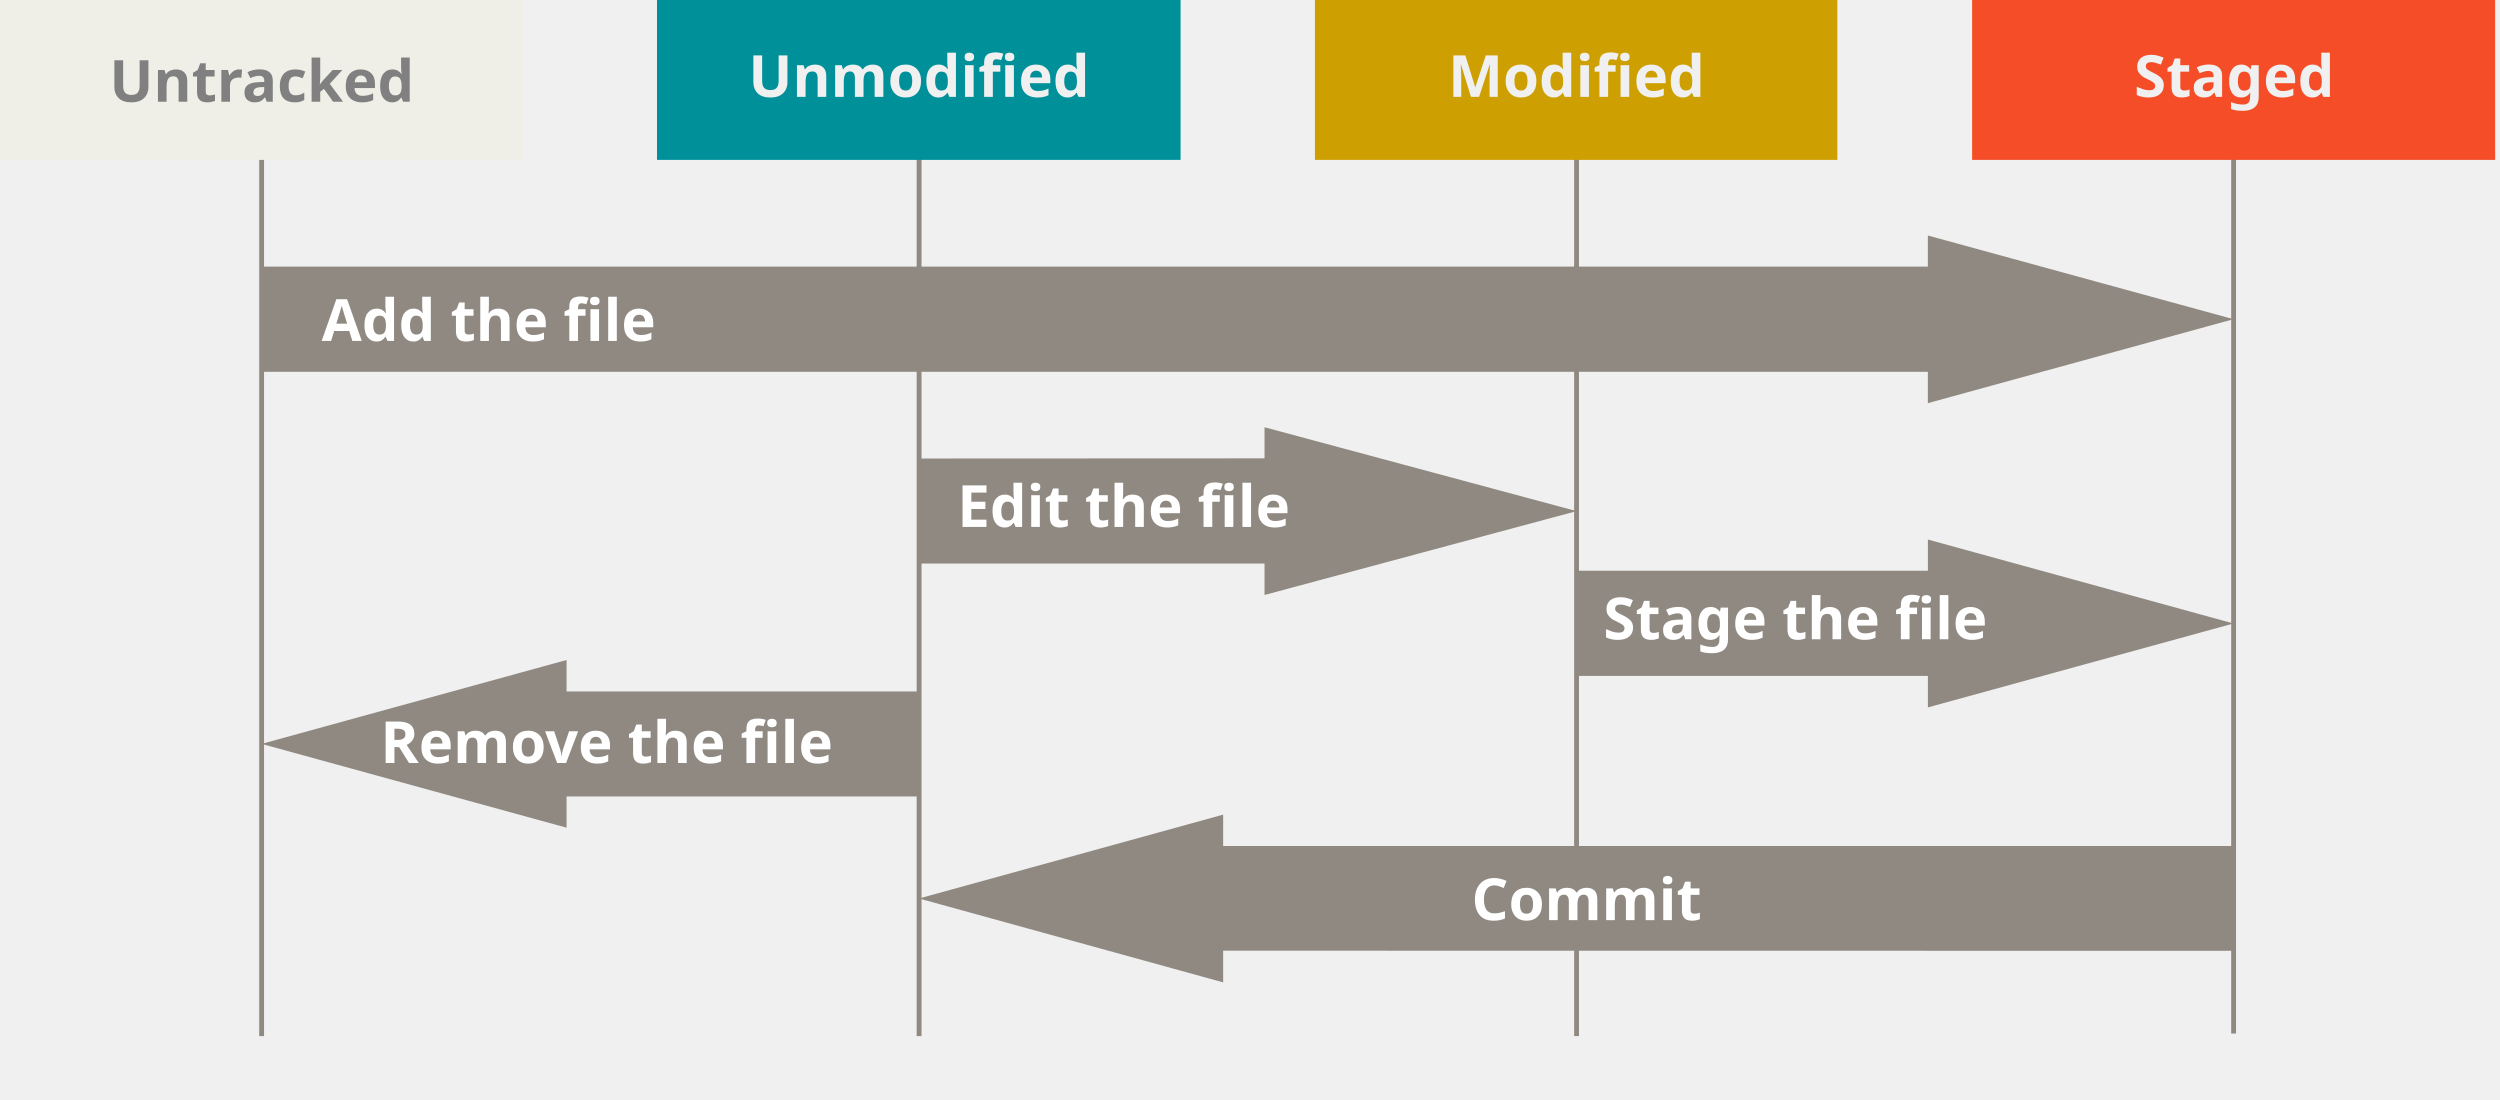
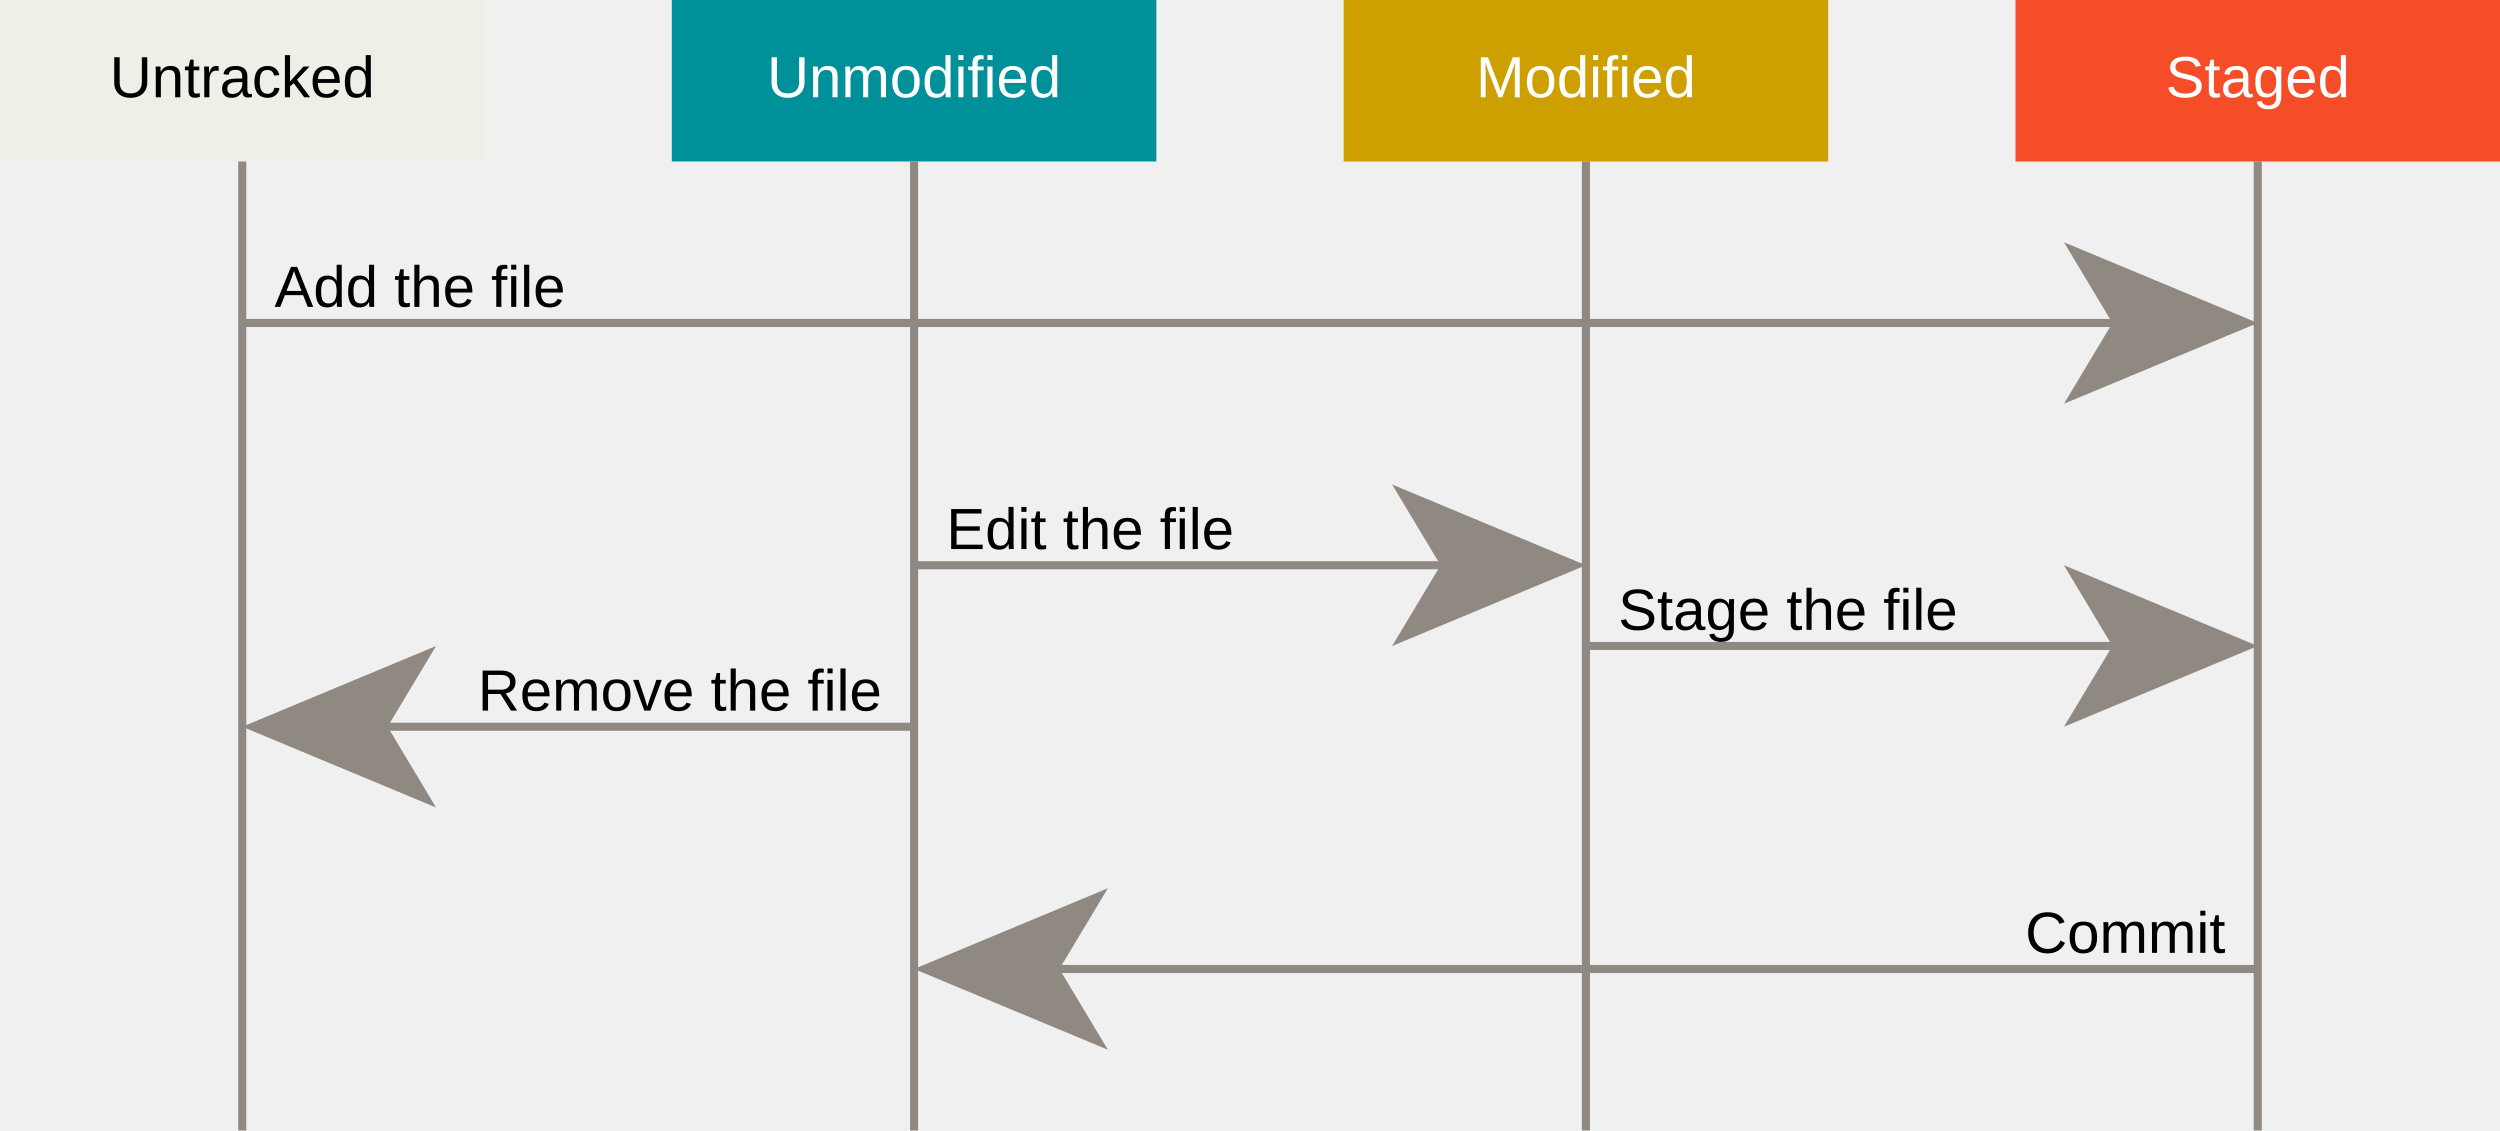
- <svg xmlns="http://www.w3.org/2000/svg" id="svg7076" version="1.1" viewBox="0 0 516 227">
+ <svg xmlns="http://www.w3.org/2000/svg" id="svg7076" version="1.1" width="1548" height="700">
  <g id="layer1">
-     <g id="02---lifecycle" style="fill-rule:evenodd;fill:none">
-       <path id="Line-6" transform="translate(10.5)" d="m43.5 17.469v195.88" style="fill:#8f8981;stroke-linecap:square;stroke:#8f8981" />
-       <path id="Line-3" transform="translate(1.9)" d="m323.5 17.469v195.88" style="fill:#8f8981;stroke-linecap:square;stroke:#8f8981" />
-       <path id="Line-2" transform="translate(6.2)" d="m183.5 17.469v195.88" style="fill:#8f8981;stroke-linecap:square;stroke:#8f8981" />
-       <path id="Line-7" transform="translate(-2.4841)" d="m463.5 16.937v195.88" style="fill:#8f8981;stroke-linecap:square;stroke:#8f8981" />
-       <g id="goldref" transform="translate(281)">
-         <rect id="Rectangle-3" transform="matrix(.99844 0 0 1 -9.6 0)" width="108" height="33" style="fill-rule:evenodd;fill:#cd9f00" />
-         <text id="master-2" transform="translate(-9.6023)" font-size="12px" font-weight="700" style="fill:#979797;font-family:'Source Code Pro';font-size:12px;font-weight:700;text-anchor:middle">
-           <tspan id="tspan7032" x="54" y="20" style="fill:#f0f0f0">Modified</tspan>
-         </text>
+     <g id="02---lifecycle">
+       <g id="rectangles">
+         <g id="untracked">
+           <rect x="0" y="0" width="300" height="100" fill="#efefe7" />
+           <text x="150" y="50" font-family="Arial" font-size="36" fill="black" text-anchor="middle" dominant-baseline="middle">Untracked</text>
+         </g>
+         <g id="unmodified" transform="translate(416, 0)">
+           <rect x="0" y="0" width="300" height="100" fill="#00909a" />
+           <text x="150" y="50" font-family="Arial" font-size="36" fill="white" text-anchor="middle" dominant-baseline="middle">Unmodified</text>
+         </g>
+         <g id="modified" transform="translate(832, 0)">
+           <rect x="0" y="0" width="300" height="100" fill="#cd9f00" />
+           <text x="150" y="50" font-family="Arial" font-size="36" fill="white" text-anchor="middle" dominant-baseline="middle">Modified</text>
+         </g>
+         <g id="modified" transform="translate(1248, 0)">
+           <rect x="0" y="0" width="300" height="100" fill="#f44d27" />
+           <text x="150" y="50" font-family="Arial" font-size="36" fill="white" text-anchor="middle" dominant-baseline="middle">Staged</text>
+         </g>
      </g>
-       <path id="Line-4" d="m261 116.32h-71.316v-21.682l71.316-.035v-6.418l64.395 17.311-64.395 17.305z" style="fill-rule:nonzero;fill:#8f8981" />
-       <path id="Line-9" d="m397.91 76.738h-343.93v-21.717h343.93v-6.412l63.071 17.271-63.071 17.33z" style="fill-rule:nonzero;fill:#8f8981" />
-       <path id="Line-10" transform="translate(6.5119)" d="m110.43 142.72h72.744v21.67l-72.744-1e-5v6.449l-62.956-17.3 62.956-17.32z" style="fill-rule:nonzero;fill:#8f8981" />
-       <path id="Line-5" transform="translate(-2.0144 -12.314)" d="m399.93 151.83h-72.52v-21.717h72.52v-6.437l63.071 17.325-63.071 17.322z" style="fill-rule:nonzero;fill:#8f8981" />
-       <path id="Line-8" d="m252.46 174.61h208.52v21.636l-208.52-.026v6.544l-62.777-17.317 62.777-17.307z" style="fill-rule:nonzero;fill:#8f8981" />
-       <text id="Edit-the-file" transform="translate(2 -7.2452)" font-size="12px" font-weight="700" style="fill:white;font-family:'Source Code Pro';font-size:12px;font-weight:700">
-         <tspan id="tspan7041" x="195.59" y="116">Edit the file</tspan>
-       </text>
-       <text id="Add-the-file" transform="translate(9 .19847)" font-size="12px" font-weight="700" style="fill:white;font-family:'Source Code Pro';font-size:12px;font-weight:700">
-         <tspan id="tspan7044" x="57.391" y="70.17">Add the file</tspan>
-       </text>
-       <text id="Remove-the-file" transform="translate(1.5325 .45528)" font-size="12px" font-weight="700" style="fill:white;font-family:'Source Code Pro';font-size:12px;font-weight:700">
-         <tspan id="tspan7047" x="76.989" y="157.031">Remove the file</tspan>
-       </text>
-       <text id="Stage-the-file" transform="translate(-.8512 -13.221)" font-size="12px" font-weight="700" style="fill:white;font-family:'Source Code Pro';font-size:12px;font-weight:700">
-         <tspan id="tspan7050" x="331.79" y="145.17">Stage the file</tspan>
-       </text>
-       <g id="other">
-         <rect id="Rectangle-2" transform="scale(1.2558 1)" width="86" height="33" style="fill-rule:evenodd;fill:#efefe7" />
-         <text id="master" transform="translate(11.045)" font-size="12px" font-weight="700" style="fill:#979797;font-family:'Source Code Pro';font-size:12px;font-weight:700;text-anchor:middle">
-           <tspan id="tspan7054" x="43" y="21" style="fill:gray">Untracked</tspan>
-         </text>
+       <g id="lines">
+         <line x1="150" y1="100" x2="150" y2="700" stroke="#8f8981" stroke-width="5" />
+         <line x1="566" y1="100" x2="566" y2="700" stroke="#8f8981" stroke-width="5" />
+         <line x1="982" y1="100" x2="982" y2="700" stroke="#8f8981" stroke-width="5" />
+         <line x1="1398" y1="100" x2="1398" y2="700" stroke="#8f8981" stroke-width="5" />
      </g>
-       <g id="symref" transform="translate(140)">
-         <rect id="rect7058" transform="matrix(1.2566 0 0 1 -4.3944 0)" width="86" height="33" style="fill-rule:evenodd;fill:#00909a" />
-         <text id="text7062" transform="translate(6.6865)" font-size="12px" font-weight="700" style="fill:#979797;font-family:'Source Code Pro';font-size:12px;font-weight:700;text-anchor:middle">
-           <tspan id="tspan7060" x="43" y="20" style="fill:#f0f0f0">Unmodified</tspan>
-         </text>
+       <g id="Add-the-file" transform="translate(150, 200)">
+         <line x1="0" y1="0" x2="1238" y2="0" stroke="#8f8981" stroke-width="5" />
+         <g transform="translate(1248, 0)">
+           <polygon points="0,0 -120,-50 -90,0 -120,50" fill="#8f8981" />
+         </g>
+         <text x="20" y="-10" font-family="Arial" font-size="36" fill="black" text-anchor="start" dominant-baseline="Auto">Add the file</text>
      </g>
-       <text id="Commit" transform="translate(-14.974 -.090725)" font-size="12px" font-weight="700" style="fill:white;font-family:'Source Code Pro';font-size:12px;font-weight:700">
-         <tspan id="tspan7065" x="318.697" y="190">Commit</tspan>
-       </text>
-       <g id="ref" transform="translate(409)">
-         <rect id="rect7068" transform="matrix(1.0184 0 0 1 -1.9532 0)" width="106" height="33" style="fill-rule:evenodd;fill:#f44d27" />
-         <text id="text7072" transform="translate(-.84695)" font-size="12px" font-weight="700" style="fill:#979797;font-family:'Source Code Pro';font-size:12px;font-weight:700;text-anchor:middle">
-           <tspan id="tspan7070" x="53" y="20" style="fill:#f0f0f0">Staged</tspan>
-         </text>
+       <g id="Edit-the-file" transform="translate(566, 350)">
+         <line x1="0" y1="0" x2="406" y2="0" stroke="#8f8981" stroke-width="5" />
+         <g transform="translate(416, 0)">
+           <polygon points="0,0 -120,-50 -90,0 -120,50" fill="#8f8981" />
+         </g>
+         <text x="20" y="-10" font-family="Arial" font-size="36" fill="black" text-anchor="start" dominant-baseline="Auto">Edit the file</text>
+       </g>
+       <g id="Stage-the-file" transform="translate(982, 400)">
+         <line x1="0" y1="0" x2="406" y2="0" stroke="#8f8981" stroke-width="5" />
+         <g transform="translate(416, 0)">
+           <polygon points="0,0 -120,-50 -90,0 -120,50" fill="#8f8981" />
+         </g>
+         <text x="20" y="-10" font-family="Arial" font-size="36" fill="black" text-anchor="start" dominant-baseline="Auto">Stage the file</text>
+       </g>
+       <g id="Remove-the-file" transform="translate(150, 450)">
+         <line x1="10" y1="0" x2="416" y2="0" stroke="#8f8981" stroke-width="5" />
+         <g transform="translate(0, 0)">
+           <polygon points="0,0 120,-50 90,0 120,50" fill="#8f8981" />
+         </g>
+         <text x="396" y="-10" font-family="Arial" font-size="36" fill="black" text-anchor="end" dominant-baseline="Auto">Remove the file</text>
+       </g>
+       <g id="Commit" transform="translate(566, 600)">
+         <line x1="30" y1="0" x2="832" y2="0" stroke="#8f8981" stroke-width="5" />
+         <g transform="translate(0, 0)">
+           <polygon points="0,0 120,-50 90,0 120,50" fill="#8f8981" />
+         </g>
+         <text x="812" y="-10" font-family="Arial" font-size="36" fill="black" text-anchor="end" dominant-baseline="Auto">Commit</text>
      </g>
    </g>
  </g>
</svg>
